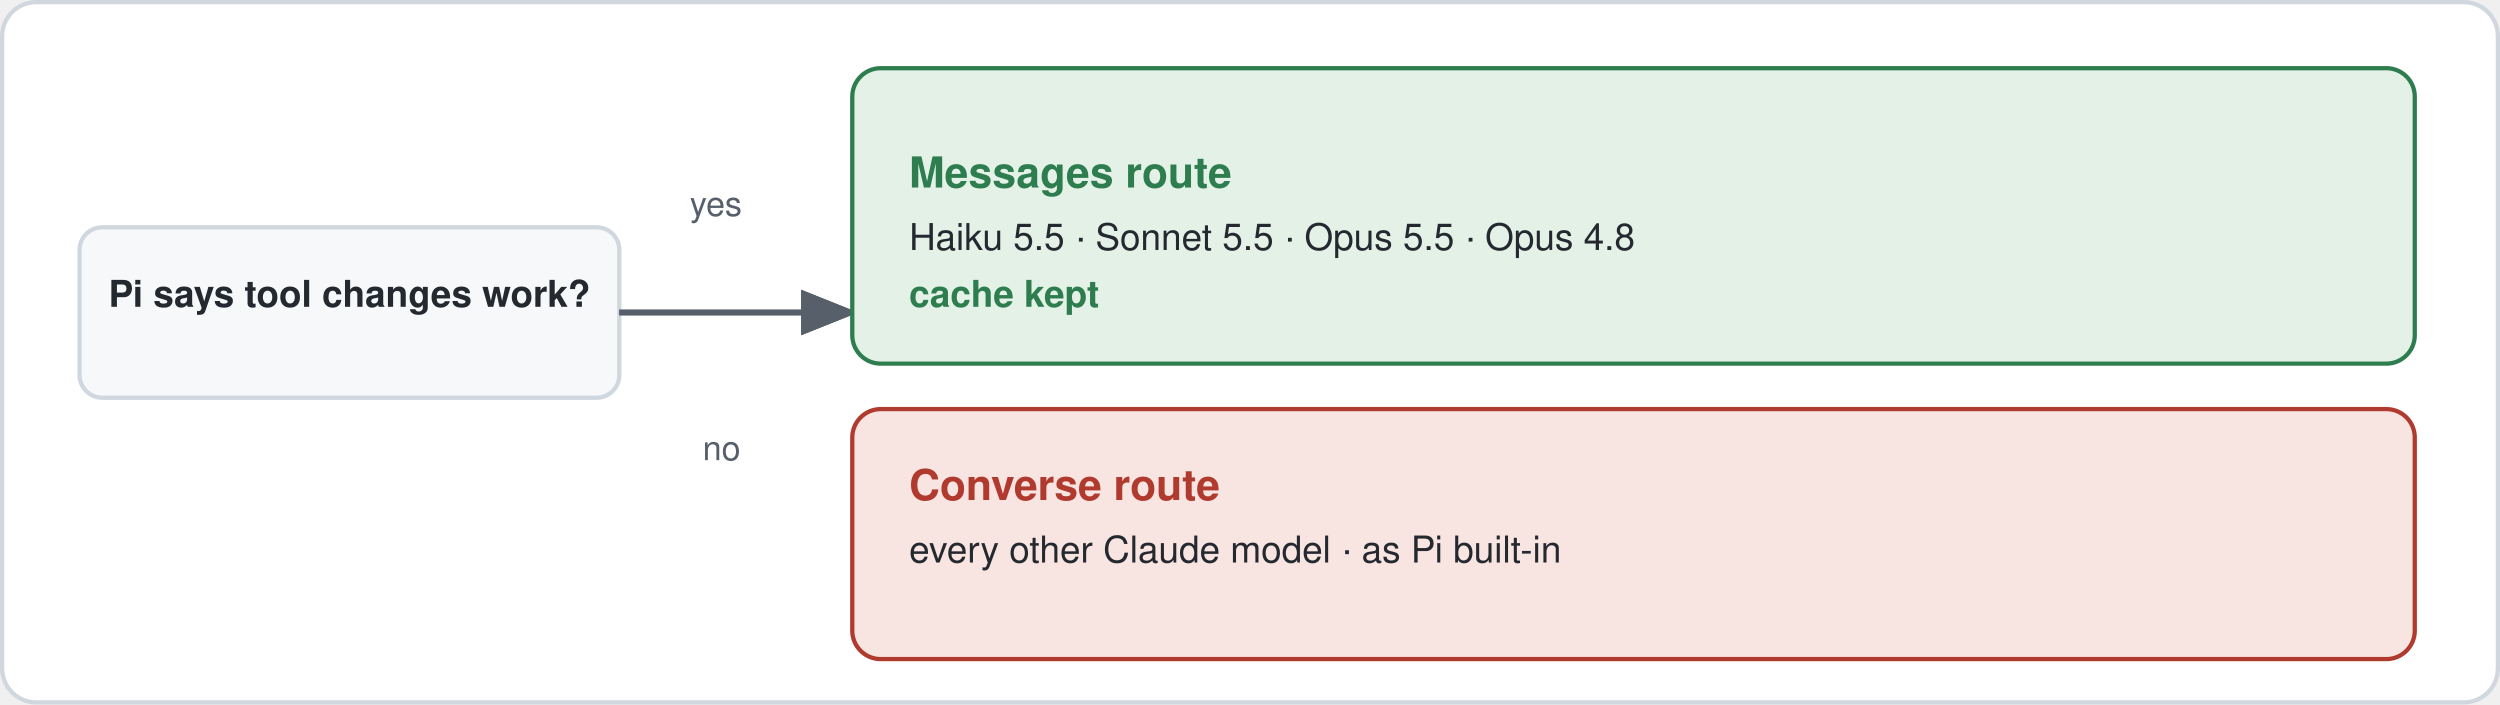
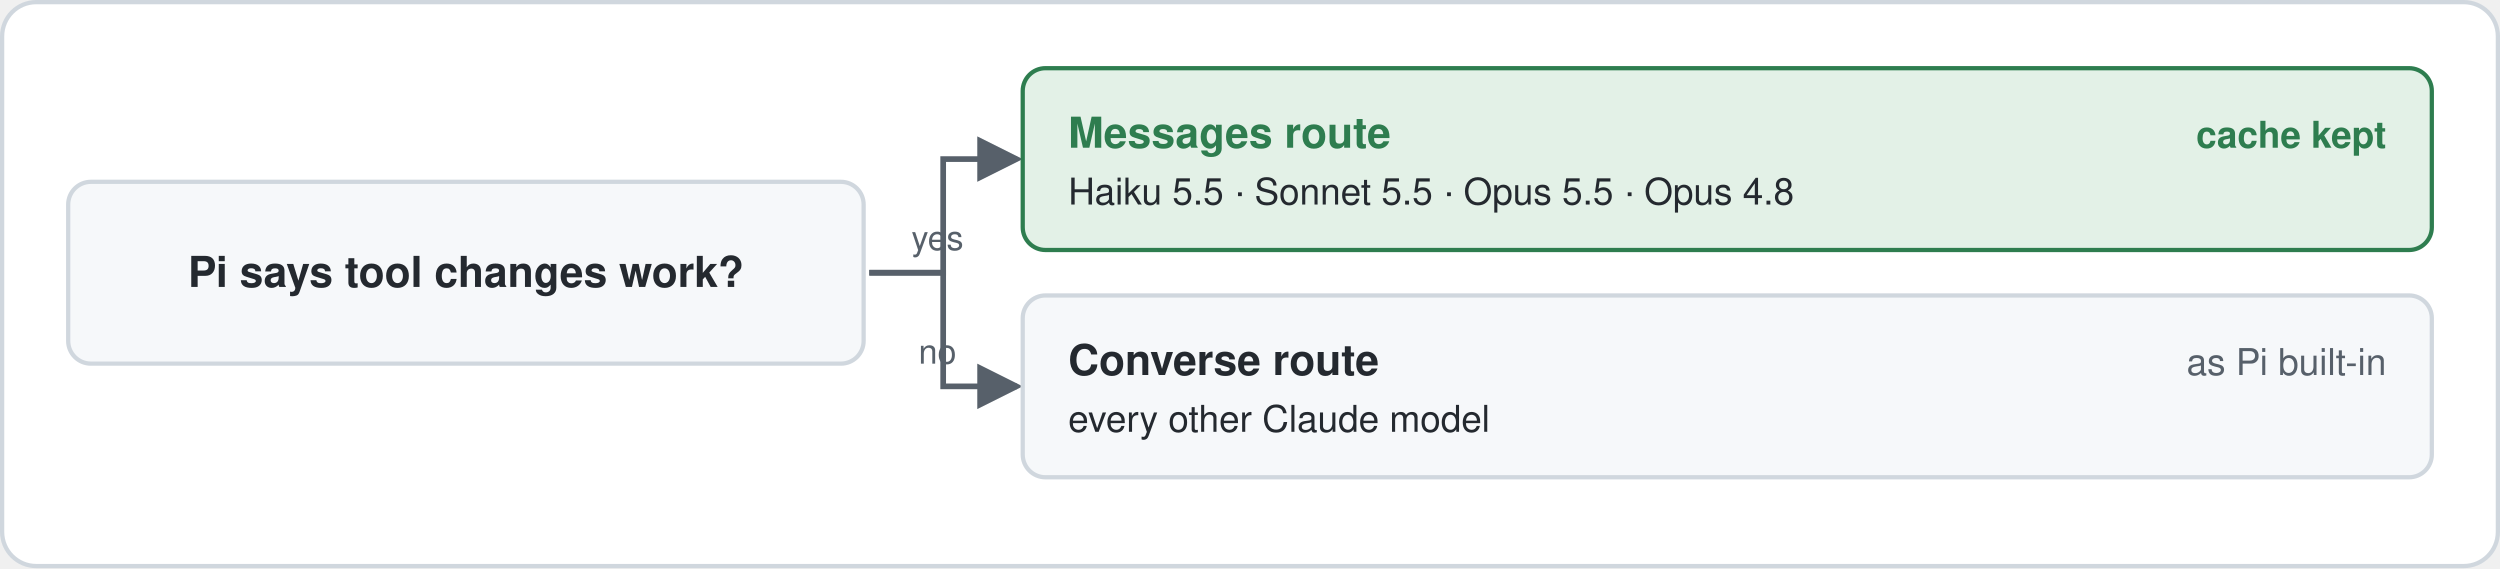
- <svg xmlns="http://www.w3.org/2000/svg" width="880" height="248" viewBox="0 0 880 248" role="img" aria-label="A question asks whether Pi lists mid-session tool changes. Yes goes to Messages and keeps the cache; no goes to Converse." font-family="-apple-system, BlinkMacSystemFont, 'Segoe UI', Helvetica, Arial, sans-serif">
-   <rect x="0.75" y="0.75" width="878.5" height="246.5" rx="12" fill="#FFFFFF" stroke="#D0D7DE" stroke-width="1.5" />
+ <svg xmlns="http://www.w3.org/2000/svg" width="880" height="200" viewBox="0 0 880 200" role="img" aria-label="A question asks whether Pi says tool changes work. Yes leads to the green Messages route and a kept cache; no leads to the neutral Converse route." font-family="-apple-system, BlinkMacSystemFont, 'Segoe UI', Helvetica, Arial, sans-serif">
+   <rect x="0.75" y="0.75" width="878.5" height="198.5" rx="12" fill="#FFFFFF" stroke="#D0D7DE" stroke-width="1.5" />
  <defs>
-     <marker id="routes-arrow" markerWidth="10" markerHeight="8" refX="9" refY="4" orient="auto">
-       <path d="M0 0 L10 4 L0 8 z" fill="#57606A" />
+     <marker id="ro-arrow" markerWidth="8" markerHeight="8" refX="7" refY="4" orient="auto">
+       <path d="M0 0 L8 4 L0 8 z" fill="#57606A" />
    </marker>
  </defs>
-   <rect x="28" y="80" width="190" height="60" rx="8" fill="#F6F8FA" stroke="#D0D7DE" stroke-width="1.5" />
-   <text x="123" y="108" font-size="13" fill="#24292F" font-weight="700" text-anchor="middle">Pi says tool changes work?</text>
-   <path d="M218 110 H300" fill="none" stroke="#57606A" stroke-width="2" marker-end="url(#routes-arrow)" />
-   <text x="252" y="76" font-size="12" fill="#57606A" text-anchor="middle">yes</text>
-   <path d="M218 110 H300" fill="none" stroke="#57606A" stroke-width="2" marker-end="url(#routes-arrow)" />
-   <text x="254" y="162" font-size="12" fill="#57606A" text-anchor="middle">no</text>
-   <rect x="300" y="24" width="550" height="104" rx="10" fill="#E3F1E7" stroke="#2E7D4F" stroke-width="1.5" />
-   <text x="320" y="66" font-size="15" fill="#2E7D4F" font-weight="700" text-anchor="start">Messages route</text>
-   <text x="320" y="88" font-size="13" fill="#24292F" text-anchor="start">Haiku 5.5 · Sonnet 5.5 · Opus 5.5 · Opus 4.8</text>
-   <text x="320" y="108" font-size="13" fill="#2E7D4F" font-weight="700" text-anchor="start">cache kept</text>
-   <rect x="300" y="144" width="550" height="88" rx="10" fill="#F8E4E1" stroke="#B03A2E" stroke-width="1.5" />
-   <text x="320" y="176" font-size="15" fill="#B03A2E" font-weight="700" text-anchor="start">Converse route</text>
-   <text x="320" y="198" font-size="13" fill="#24292F" text-anchor="start">every other Claude model · as Pi built-in</text>
+   <rect x="24" y="64" width="280" height="64" rx="8" fill="#F6F8FA" stroke="#D0D7DE" stroke-width="1.5" />
+   <text x="164" y="101" font-size="15" fill="#24292F" font-family="-apple-system, BlinkMacSystemFont, 'Segoe UI', Helvetica, Arial, sans-serif" font-weight="700" text-anchor="middle">Pi says tool changes work?</text>
+   <path d="M306 96 H332 V56 H358" fill="none" stroke="#57606A" stroke-width="2" marker-end="url(#ro-arrow)" />
+   <text x="330" y="88" font-size="12" fill="#57606A" font-family="-apple-system, BlinkMacSystemFont, 'Segoe UI', Helvetica, Arial, sans-serif" text-anchor="middle">yes</text>
+   <path d="M306 96 H332 V136 H358" fill="none" stroke="#57606A" stroke-width="2" marker-end="url(#ro-arrow)" />
+   <text x="330" y="128" font-size="12" fill="#57606A" font-family="-apple-system, BlinkMacSystemFont, 'Segoe UI', Helvetica, Arial, sans-serif" text-anchor="middle">no</text>
+   <rect x="360" y="24" width="496" height="64" rx="8" fill="#E3F1E7" stroke="#2E7D4F" stroke-width="1.5" />
+   <text x="376" y="52" font-size="15" fill="#2E7D4F" font-family="-apple-system, BlinkMacSystemFont, 'Segoe UI', Helvetica, Arial, sans-serif" font-weight="700" text-anchor="start">Messages route</text>
+   <text x="840" y="52" font-size="13" fill="#2E7D4F" font-family="-apple-system, BlinkMacSystemFont, 'Segoe UI', Helvetica, Arial, sans-serif" font-weight="700" text-anchor="end">cache kept</text>
+   <text x="376" y="72" font-size="13" fill="#24292F" font-family="-apple-system, BlinkMacSystemFont, 'Segoe UI', Helvetica, Arial, sans-serif" text-anchor="start">Haiku 5.5 · Sonnet 5.5 · Opus 5.5 · Opus 4.8</text>
+   <rect x="360" y="104" width="496" height="64" rx="8" fill="#F6F8FA" stroke="#D0D7DE" stroke-width="1.5" />
+   <text x="376" y="132" font-size="15" fill="#24292F" font-family="-apple-system, BlinkMacSystemFont, 'Segoe UI', Helvetica, Arial, sans-serif" font-weight="700" text-anchor="start">Converse route</text>
+   <text x="840" y="132" font-size="13" fill="#57606A" font-family="-apple-system, BlinkMacSystemFont, 'Segoe UI', Helvetica, Arial, sans-serif" text-anchor="end">as Pi built-in</text>
+   <text x="376" y="152" font-size="13" fill="#24292F" font-family="-apple-system, BlinkMacSystemFont, 'Segoe UI', Helvetica, Arial, sans-serif" text-anchor="start">every other Claude model</text>
</svg>
